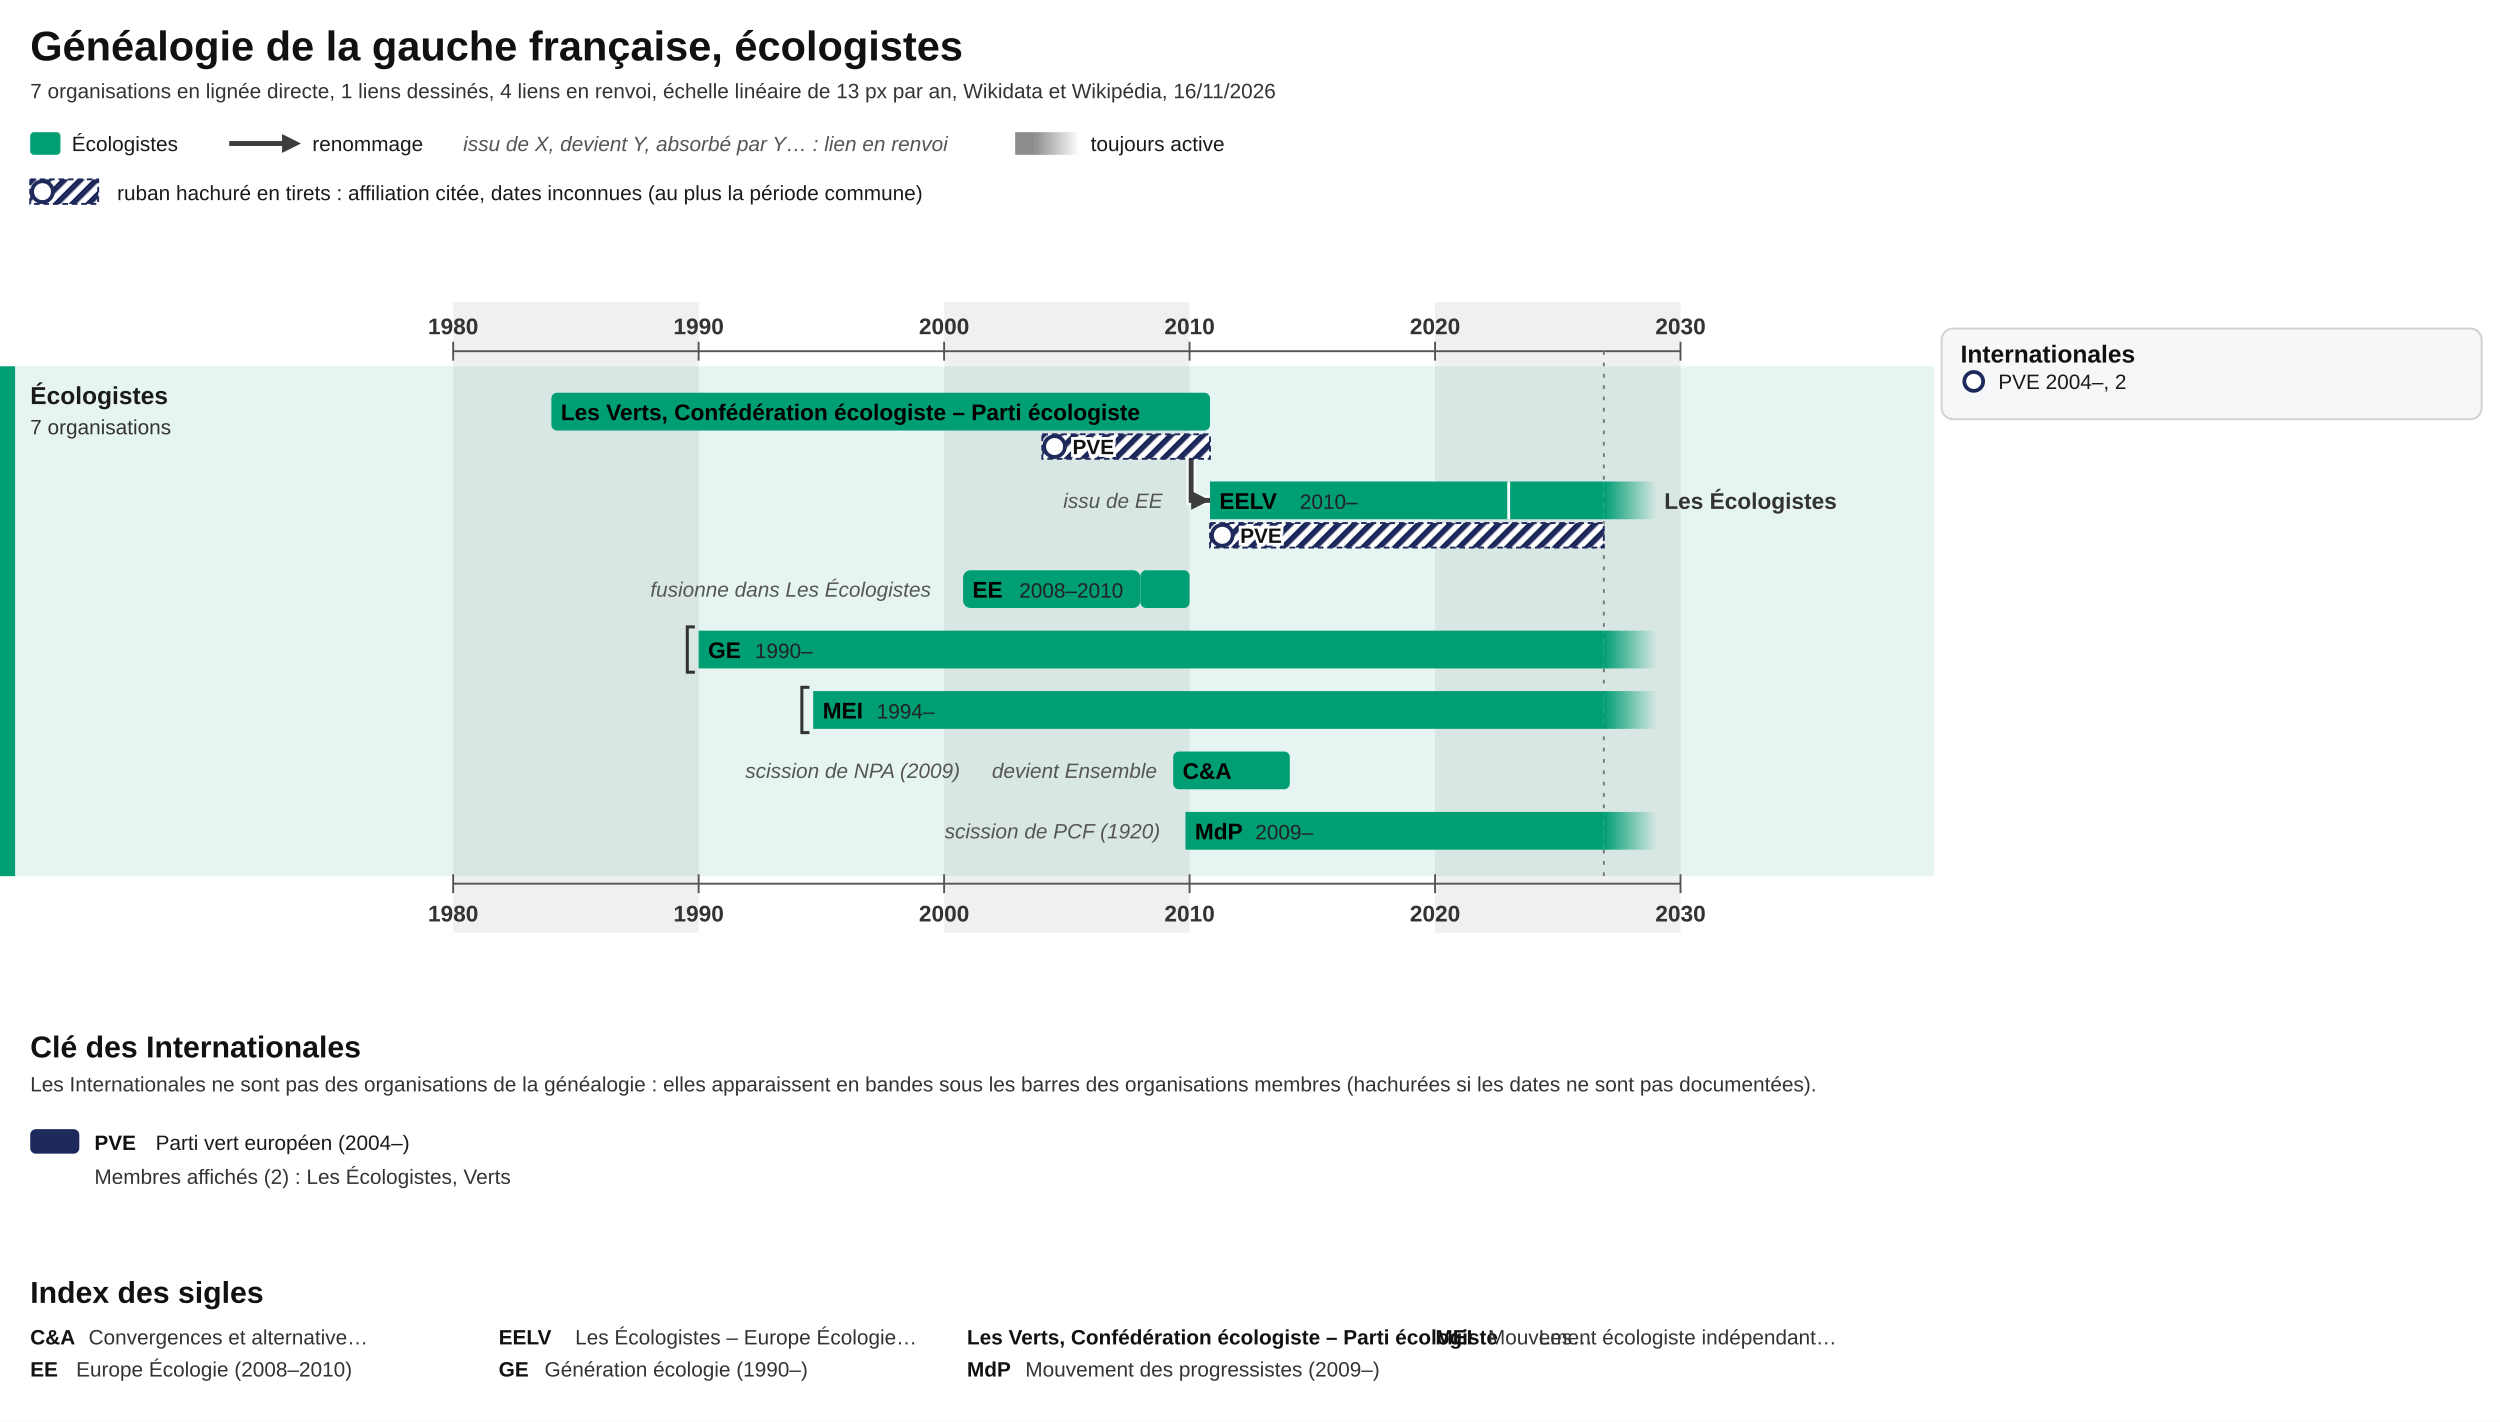
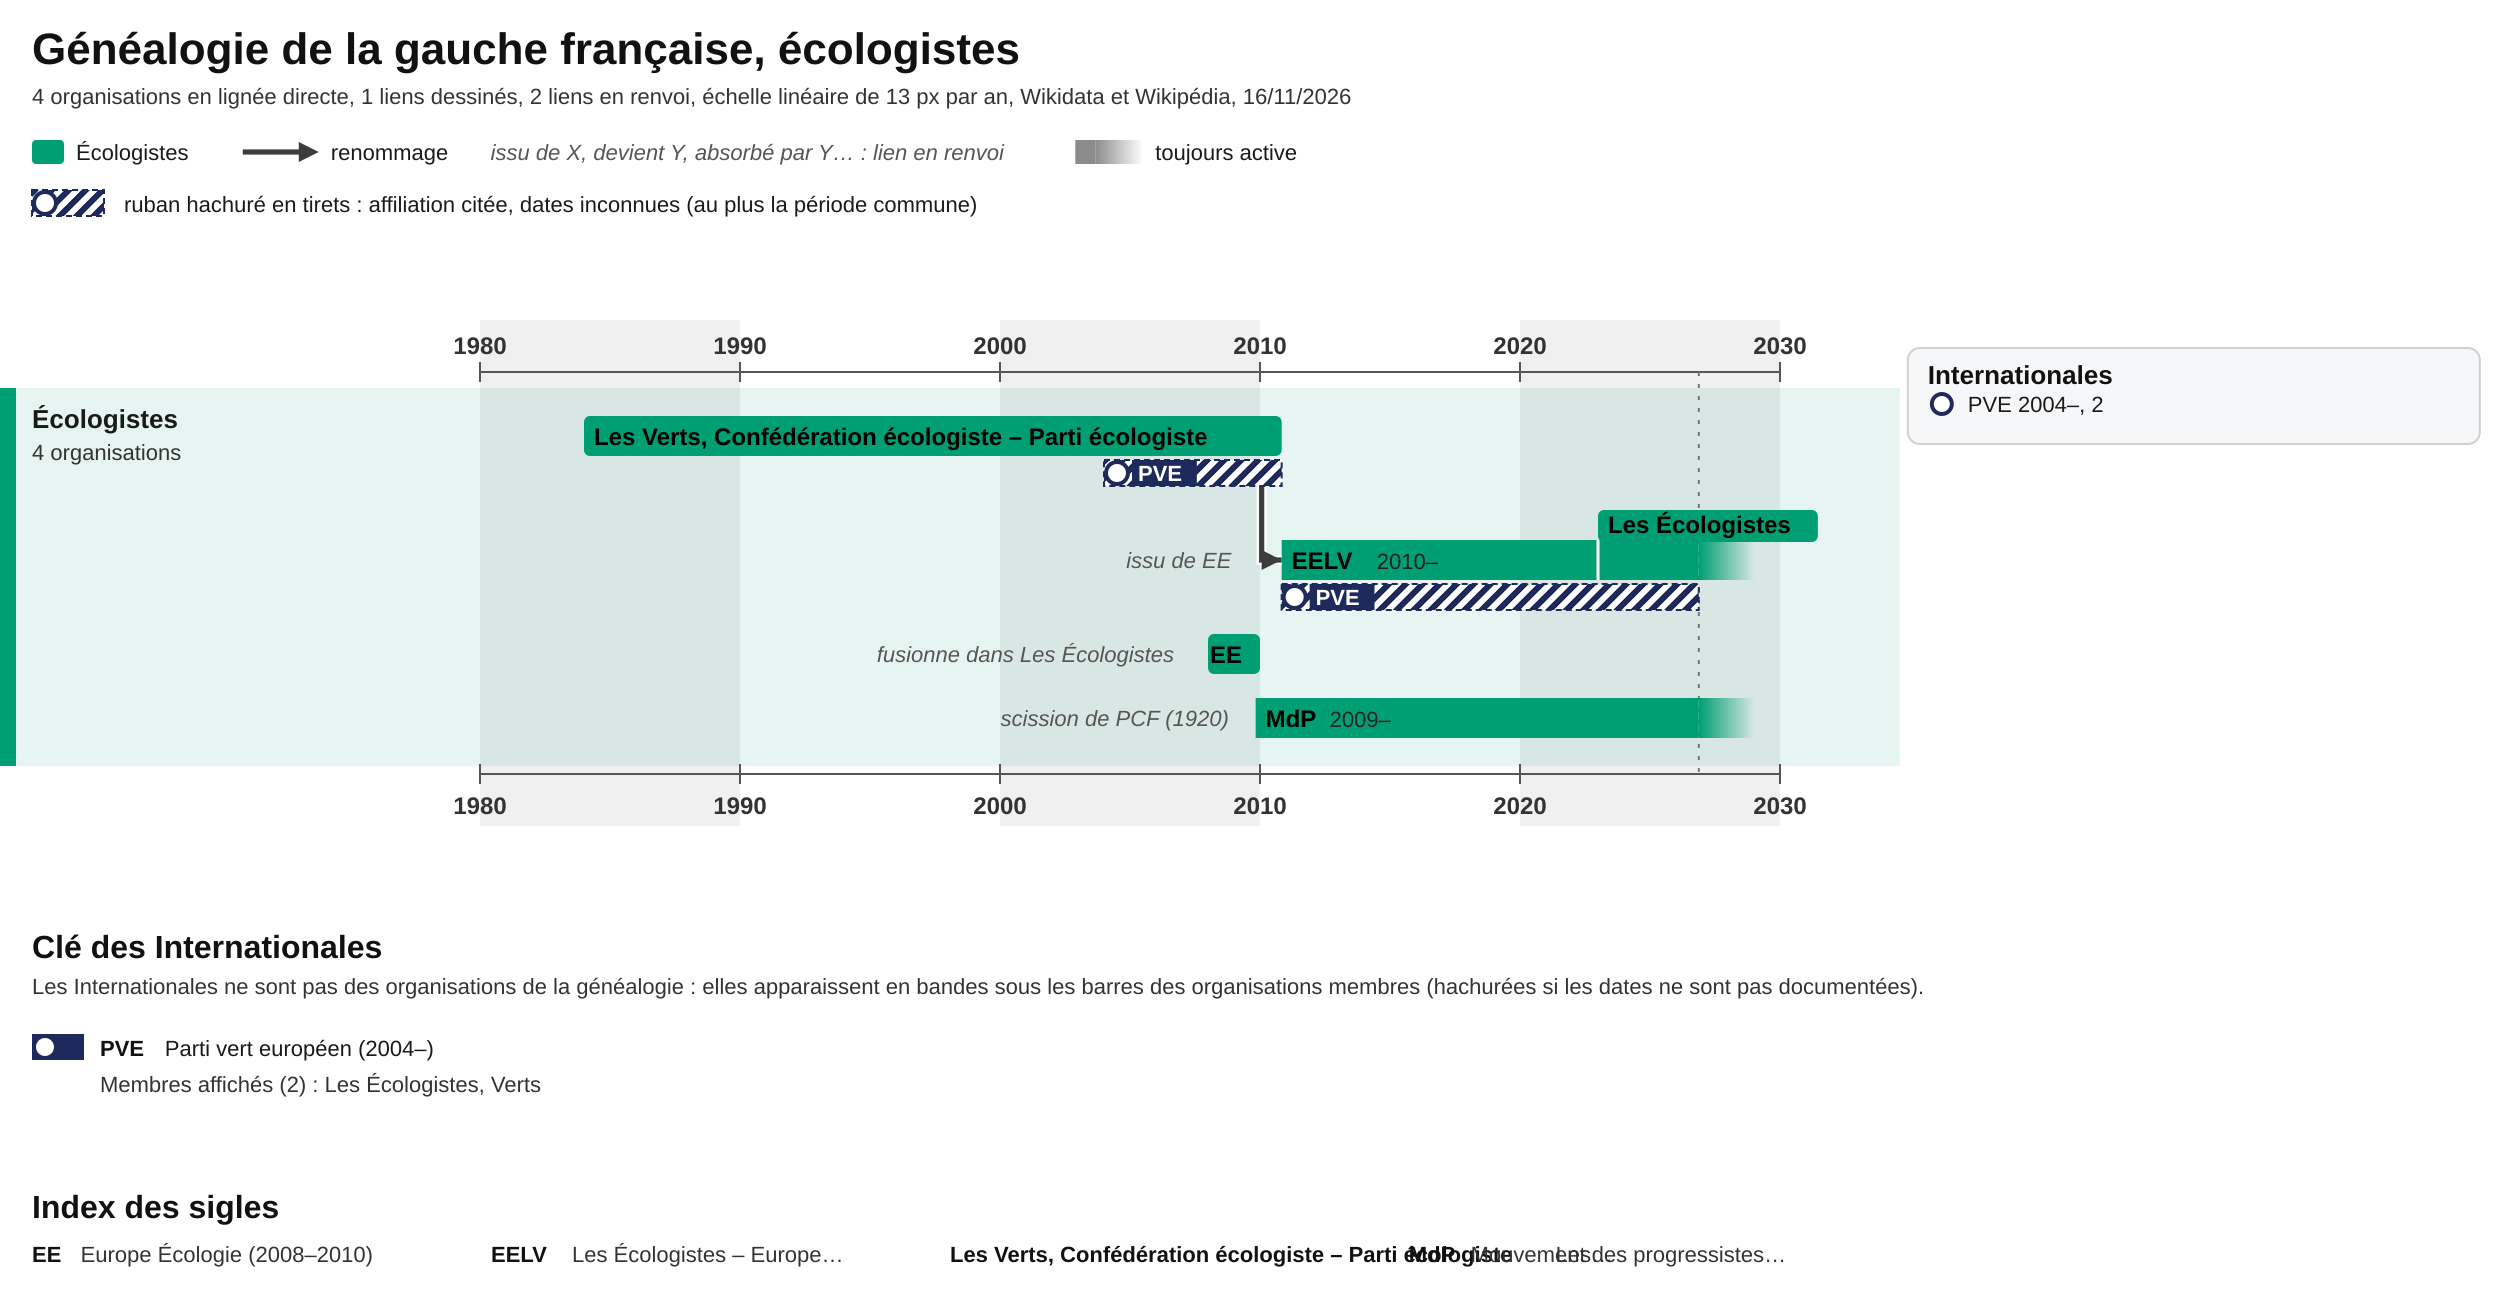
- <svg xmlns="http://www.w3.org/2000/svg" id="arbre" width="1324" height="753" viewBox="0 0 1324 753" data-x0="240" data-t0="1980" data-ppa="13.0" data-aujourdhui="2026.8744" data-min-w="6" data-seuil-annees="40" data-seuil-voies="2" data-seuil-rangs="6" data-cassure="" data-cassure-px="44" data-degrade="28" data-n-barres="7" data-vue-famille="oui" font-family="Arial, Helvetica, sans-serif">
+ <svg xmlns="http://www.w3.org/2000/svg" id="arbre" width="1250" height="655" viewBox="0 0 1250 655" data-x0="240" data-t0="1980" data-ppa="13.0" data-aujourdhui="2026.8744" data-min-w="6" data-seuil-annees="40" data-seuil-voies="2" data-seuil-rangs="6" data-cassure="" data-cassure-px="44" data-degrade="28" data-n-barres="4" data-vue-famille="oui" font-family="Arial, Helvetica, sans-serif">
  <defs>
    <linearGradient id="g-009E73">
      <stop offset="0" stop-color="#009E73" />
      <stop offset="1" stop-color="#009E73" stop-opacity="0" />
    </linearGradient>
    <linearGradient id="g-8C8C8C">
      <stop offset="0" stop-color="#8C8C8C" />
      <stop offset="1" stop-color="#8C8C8C" stop-opacity="0" />
    </linearGradient>
    <pattern id="h-332288" width="6" height="6" patternUnits="userSpaceOnUse" patternTransform="rotate(45)">
      <rect width="6" height="6" fill="#FFFFFF" />
      <rect width="3" height="6" fill="#332288" />
    </pattern>
    <pattern id="h-1F2A5C" width="6" height="6" patternUnits="userSpaceOnUse" patternTransform="rotate(45)">
      <rect width="6" height="6" fill="#FFFFFF" />
      <rect width="3" height="6" fill="#1F2A5C" />
    </pattern>
  </defs>
-   <rect width="1324" height="753" fill="#FFFFFF" />
+   <rect width="1250" height="655" fill="#FFFFFF" />
  <g class="voie" data-voie="0" data-cle="écologistes">
-     <rect class="fond-voie" x="0" y="194.0" width="1024.3" height="270.0" fill="#E6F5F1" />
-     <rect class="bord-voie" x="0" y="194.0" width="8" height="270.0" fill="#009E73" />
+     <rect class="fond-voie" x="0" y="194.0" width="949.9" height="189.0" fill="#E6F5F1" />
+     <rect class="bord-voie" x="0" y="194.0" width="8" height="189.0" fill="#009E73" />
    <text x="16.0" y="214.0" font-size="13" font-family="Arial, Helvetica, sans-serif" font-weight="bold" fill="#1A1A1A" text-anchor="start" class="voie-t">Écologistes</text>
-     <text x="16.0" y="230.0" font-size="11" font-family="Arial, Helvetica, sans-serif" fill="#333333" text-anchor="start" class="voie-t">7 organisations</text>
+     <text x="16.0" y="230.0" font-size="11" font-family="Arial, Helvetica, sans-serif" fill="#333333" text-anchor="start" class="voie-t">4 organisations</text>
  </g>
-   <rect class="bande-decennie" x="240.0" y="160.0" width="130.0" height="334.0" fill="#000000" fill-opacity="0.06" />
-   <rect class="bande-decennie" x="500.0" y="160.0" width="130.0" height="334.0" fill="#000000" fill-opacity="0.06" />
-   <rect class="bande-decennie" x="760.0" y="160.0" width="130.0" height="334.0" fill="#000000" fill-opacity="0.06" />
+   <rect class="bande-decennie" x="240.0" y="160.0" width="130.0" height="253.0" fill="#000000" fill-opacity="0.06" />
+   <rect class="bande-decennie" x="500.0" y="160.0" width="130.0" height="253.0" fill="#000000" fill-opacity="0.06" />
+   <rect class="bande-decennie" x="760.0" y="160.0" width="130.0" height="253.0" fill="#000000" fill-opacity="0.06" />
  <g class="axe-haut">
    <line x1="240.0" x2="890.0" y1="186.0" y2="186.0" stroke="#555555" />
    <line x1="240.0" x2="240.0" y1="181.0" y2="191.0" stroke="#555555" />
    <text x="240.0" y="177.0" font-size="12" font-family="Arial, Helvetica, sans-serif" font-weight="bold" fill="#333333" text-anchor="middle" class="axe-t">1980</text>
    <line x1="370.0" x2="370.0" y1="181.0" y2="191.0" stroke="#555555" />
    <text x="370.0" y="177.0" font-size="12" font-family="Arial, Helvetica, sans-serif" font-weight="bold" fill="#333333" text-anchor="middle" class="axe-t">1990</text>
    <line x1="500.0" x2="500.0" y1="181.0" y2="191.0" stroke="#555555" />
    <text x="500.0" y="177.0" font-size="12" font-family="Arial, Helvetica, sans-serif" font-weight="bold" fill="#333333" text-anchor="middle" class="axe-t">2000</text>
    <line x1="630.0" x2="630.0" y1="181.0" y2="191.0" stroke="#555555" />
    <text x="630.0" y="177.0" font-size="12" font-family="Arial, Helvetica, sans-serif" font-weight="bold" fill="#333333" text-anchor="middle" class="axe-t">2010</text>
    <line x1="760.0" x2="760.0" y1="181.0" y2="191.0" stroke="#555555" />
    <text x="760.0" y="177.0" font-size="12" font-family="Arial, Helvetica, sans-serif" font-weight="bold" fill="#333333" text-anchor="middle" class="axe-t">2020</text>
    <line x1="890.0" x2="890.0" y1="181.0" y2="191.0" stroke="#555555" />
    <text x="890.0" y="177.0" font-size="12" font-family="Arial, Helvetica, sans-serif" font-weight="bold" fill="#333333" text-anchor="middle" class="axe-t">2030</text>
  </g>
  <g class="axe-bas">
-     <line x1="240.0" x2="890.0" y1="468.0" y2="468.0" stroke="#555555" />
-     <line x1="240.0" x2="240.0" y1="463.0" y2="473.0" stroke="#555555" />
-     <text x="240.0" y="488.0" font-size="12" font-family="Arial, Helvetica, sans-serif" font-weight="bold" fill="#333333" text-anchor="middle" class="axe-t">1980</text>
-     <line x1="370.0" x2="370.0" y1="463.0" y2="473.0" stroke="#555555" />
-     <text x="370.0" y="488.0" font-size="12" font-family="Arial, Helvetica, sans-serif" font-weight="bold" fill="#333333" text-anchor="middle" class="axe-t">1990</text>
-     <line x1="500.0" x2="500.0" y1="463.0" y2="473.0" stroke="#555555" />
-     <text x="500.0" y="488.0" font-size="12" font-family="Arial, Helvetica, sans-serif" font-weight="bold" fill="#333333" text-anchor="middle" class="axe-t">2000</text>
-     <line x1="630.0" x2="630.0" y1="463.0" y2="473.0" stroke="#555555" />
-     <text x="630.0" y="488.0" font-size="12" font-family="Arial, Helvetica, sans-serif" font-weight="bold" fill="#333333" text-anchor="middle" class="axe-t">2010</text>
-     <line x1="760.0" x2="760.0" y1="463.0" y2="473.0" stroke="#555555" />
-     <text x="760.0" y="488.0" font-size="12" font-family="Arial, Helvetica, sans-serif" font-weight="bold" fill="#333333" text-anchor="middle" class="axe-t">2020</text>
-     <line x1="890.0" x2="890.0" y1="463.0" y2="473.0" stroke="#555555" />
-     <text x="890.0" y="488.0" font-size="12" font-family="Arial, Helvetica, sans-serif" font-weight="bold" fill="#333333" text-anchor="middle" class="axe-t">2030</text>
+     <line x1="240.0" x2="890.0" y1="387.0" y2="387.0" stroke="#555555" />
+     <line x1="240.0" x2="240.0" y1="382.0" y2="392.0" stroke="#555555" />
+     <text x="240.0" y="407.0" font-size="12" font-family="Arial, Helvetica, sans-serif" font-weight="bold" fill="#333333" text-anchor="middle" class="axe-t">1980</text>
+     <line x1="370.0" x2="370.0" y1="382.0" y2="392.0" stroke="#555555" />
+     <text x="370.0" y="407.0" font-size="12" font-family="Arial, Helvetica, sans-serif" font-weight="bold" fill="#333333" text-anchor="middle" class="axe-t">1990</text>
+     <line x1="500.0" x2="500.0" y1="382.0" y2="392.0" stroke="#555555" />
+     <text x="500.0" y="407.0" font-size="12" font-family="Arial, Helvetica, sans-serif" font-weight="bold" fill="#333333" text-anchor="middle" class="axe-t">2000</text>
+     <line x1="630.0" x2="630.0" y1="382.0" y2="392.0" stroke="#555555" />
+     <text x="630.0" y="407.0" font-size="12" font-family="Arial, Helvetica, sans-serif" font-weight="bold" fill="#333333" text-anchor="middle" class="axe-t">2010</text>
+     <line x1="760.0" x2="760.0" y1="382.0" y2="392.0" stroke="#555555" />
+     <text x="760.0" y="407.0" font-size="12" font-family="Arial, Helvetica, sans-serif" font-weight="bold" fill="#333333" text-anchor="middle" class="axe-t">2020</text>
+     <line x1="890.0" x2="890.0" y1="382.0" y2="392.0" stroke="#555555" />
+     <text x="890.0" y="407.0" font-size="12" font-family="Arial, Helvetica, sans-serif" font-weight="bold" fill="#333333" text-anchor="middle" class="axe-t">2030</text>
  </g>
-   <line x1="849.4" x2="849.4" y1="186.0" y2="468.0" stroke="#777777" stroke-dasharray="2 4" />
+   <line x1="849.4" x2="849.4" y1="186.0" y2="387.0" stroke="#777777" stroke-dasharray="2 4" />
  <g class="contenu-voie" data-voie="0">
    <g class="org" data-id="Q743390" data-intl="Q950179" data-recherche="verts les verts">
      <rect class="barre" data-id="Q743390" data-debut="1984.0000" data-fin="2010.8333" data-statut="fin_connue" data-majeure="oui" x="292.00" y="208.00" width="348.83" height="20" rx="3" fill="#009E73" />
    </g>
    <g class="org" data-id="Q613786" data-intl="Q950179" data-recherche="les ecologistes les ecologistes – europe ecologie les verts">
-       <rect class="barre" data-id="Q613786" data-debut="2010.8333" data-fin="actif" data-statut="actif_valide" data-majeure="oui" x="640.83" y="255.00" width="208.53" height="20" rx="0" fill="#009E73" />
-       <rect class="fin-ouverte" x="849.37" y="255.00" width="28.00" height="20" fill="url(#g-009E73)" />
+       <rect class="barre" data-id="Q613786" data-debut="2010.8333" data-fin="actif" data-statut="actif_valide" data-majeure="oui" x="640.83" y="270.00" width="208.53" height="20" rx="0" fill="#009E73" />
+       <rect class="fin-ouverte" x="849.37" y="270.00" width="28.00" height="20" fill="url(#g-009E73)" />
    </g>
    <g class="org" data-id="Q557045" data-intl="" data-recherche="ee europe ecologie">
-       <rect class="barre" data-id="Q557045" data-debut="2008.0000" data-fin="2010.0000" data-statut="fin_connue" data-majeure="" x="604.00" y="302.00" width="26.00" height="20" rx="3" fill="#009E73" />
-     </g>
-     <g class="org" data-id="Q1153753" data-intl="" data-recherche="ge generation ecologie">
-       <rect class="barre" data-id="Q1153753" data-debut="1990.0000" data-fin="actif" data-statut="actif_valide" data-majeure="oui" x="370.00" y="334.00" width="479.37" height="20" rx="0" fill="#009E73" />
-       <path class="sans-ancetre" d="M368.00 332.00 H364.00 V356.00 H368.00" stroke="#333333" stroke-width="1.6" fill="none" />
-       <rect class="fin-ouverte" x="849.37" y="334.00" width="28.00" height="20" fill="url(#g-009E73)" />
-     </g>
-     <g class="org" data-id="Q1156061" data-intl="" data-recherche="mei mouvement ecologiste independant">
-       <rect class="barre" data-id="Q1156061" data-debut="1994.6667" data-fin="actif" data-statut="actif_valide" data-majeure="oui" x="430.67" y="366.00" width="418.70" height="20" rx="0" fill="#009E73" />
-       <path class="sans-ancetre" d="M428.67 364.00 H424.67 V388.00 H428.67" stroke="#333333" stroke-width="1.6" fill="none" />
-       <rect class="fin-ouverte" x="849.37" y="366.00" width="28.00" height="20" fill="url(#g-009E73)" />
-     </g>
-     <g class="org" data-id="Q2996386" data-intl="" data-recherche="c&amp;a convergences et alternative">
-       <rect class="barre" data-id="Q2996386" data-debut="2009.3333" data-fin="2014.0833" data-statut="fin_connue" data-majeure="" x="621.33" y="398.00" width="61.75" height="20" rx="3" fill="#009E73" />
+       <rect class="barre" data-id="Q557045" data-debut="2008.0000" data-fin="2010.0000" data-statut="fin_connue" data-majeure="" x="604.00" y="317.00" width="26.00" height="20" rx="3" fill="#009E73" />
    </g>
    <g class="org" data-id="Q3326849" data-intl="" data-recherche="mdp mouvement des progressistes">
-       <rect class="barre" data-id="Q3326849" data-debut="2009.8333" data-fin="actif" data-statut="actif_valide" data-majeure="oui" x="627.83" y="430.00" width="221.53" height="20" rx="0" fill="#009E73" />
-       <rect class="fin-ouverte" x="849.37" y="430.00" width="28.00" height="20" fill="url(#g-009E73)" />
+       <rect class="barre" data-id="Q3326849" data-debut="2009.8333" data-fin="actif" data-statut="actif_valide" data-majeure="oui" x="627.83" y="349.00" width="221.53" height="20" rx="0" fill="#009E73" />
+       <rect class="fin-ouverte" x="849.37" y="349.00" width="28.00" height="20" fill="url(#g-009E73)" />
    </g>
  </g>
  <g class="liens">
    <g class="lien" data-a="Q743390" data-b="Q613786" data-rel="renommage" data-annees="0.77" data-voies="0" data-rangs="1" data-majeur="" data-va="0" data-vb="0">
-       <path class="halo geo" d="M630.83 243.00 L630.83 265.00 L640.83 265.00" data-geo="[[630.83, 243.0, 0], [630.83, 265.0, 0], [640.83, 265.0, 0]]" fill="none" stroke="#FFFFFF" stroke-width="5.1" stroke-opacity="0.85" />
-       <path class="trait geo" d="M630.83 243.00 L630.83 265.00 L640.83 265.00" data-geo="[[630.83, 243.0, 0], [630.83, 265.0, 0], [640.83, 265.0, 0]]" fill="none" stroke="#3D3D3D" stroke-width="2.6" />
-       <polygon class="fleche geo" data-geo="[[640.83, 265.0, 0], [630.83, 260.0, 0], [630.83, 270.0, 0]]" points="640.83,265.00 630.83,260.00 630.83,270.00" fill="#3D3D3D" />
+       <path class="halo geo" d="M630.83 243.00 L630.83 280.00 L640.83 280.00" data-geo="[[630.83, 243.0, 0], [630.83, 280.0, 0], [640.83, 280.0, 0]]" fill="none" stroke="#FFFFFF" stroke-width="5.1" stroke-opacity="0.85" />
+       <path class="trait geo" d="M630.83 243.00 L630.83 280.00 L640.83 280.00" data-geo="[[630.83, 243.0, 0], [630.83, 280.0, 0], [640.83, 280.0, 0]]" fill="none" stroke="#3D3D3D" stroke-width="2.6" />
+       <polygon class="fleche geo" data-geo="[[640.83, 280.0, 0], [630.83, 275.0, 0], [630.83, 285.0, 0]]" points="640.83,280.00 630.83,275.00 630.83,285.00" fill="#3D3D3D" />
    </g>
  </g>
  <g class="contenu-voie" data-voie="0">
    <g class="org org-haut" data-id="Q743390" data-intl="Q950179" data-recherche="verts les verts">
      <g class="bande" data-intl="Q950179" data-parti="Q743390" data-certitude="a_documenter" data-fin="coupee">
        <rect class="bande-r" x="552.00" y="230.00" width="88.83" height="13" fill="url(#h-1F2A5C)" stroke="#1F2A5C" stroke-width="1" stroke-dasharray="3 2" data-bbox="552.00,230.00,88.83,13" />
        <circle class="medaillon" cx="558.50" cy="236.50" r="5.50" fill="#FFFFFF" stroke="#1F2A5C" stroke-width="2" />
-         <text x="568.0" y="240.5" font-size="11" font-family="Arial, Helvetica, sans-serif" font-weight="bold" fill="#111111" text-anchor="start" class="bande-t" data-bbox="568.00,231.00,26.42,12" stroke="#FFFFFF" stroke-width="3" paint-order="stroke">PVE</text>
+         <rect class="bande-etiquette" x="566.00" y="230.00" width="32.42" height="13" fill="#1F2A5C" data-bbox="566.00,230.00,32.42,13" />
+         <text x="569.0" y="240.5" font-size="11" font-family="Arial, Helvetica, sans-serif" font-weight="bold" fill="#FFFFFF" text-anchor="start" class="bande-t" data-bbox="569.00,231.00,26.42,12">PVE</text>
      </g>
-       <rect class="tag" data-id="Q743390" data-dedans="oui" x="292.00" y="208.00" width="348.83" height="20" fill="none" data-bbox="292.00,208.00,348.83,20" />
+       <rect class="tag" data-id="Q743390" data-dedans="oui" data-onglet="" x="292.00" y="208.00" width="348.83" height="20" fill="none" data-bbox="292.00,208.00,348.83,20" />
      <text x="297.0" y="222.5" font-size="12" font-family="Arial, Helvetica, sans-serif" font-weight="bold" fill="#000000" text-anchor="start" class="tag-t" data-org="Q743390" data-bbox="297.00,211.50,323.60,13">Les Verts, Confédération écologiste – Parti écologiste</text>
    </g>
    <g class="org org-haut" data-id="Q613786" data-intl="Q950179" data-recherche="les ecologistes les ecologistes – europe ecologie les verts">
      <g class="bande" data-intl="Q950179" data-parti="Q613786" data-certitude="a_documenter" data-fin="coupee">
-         <rect class="bande-r" x="640.83" y="277.00" width="208.53" height="13" fill="url(#h-1F2A5C)" stroke="#1F2A5C" stroke-width="1" stroke-dasharray="3 2" data-bbox="640.83,277.00,208.53,13" />
-         <circle class="medaillon" cx="647.33" cy="283.50" r="5.50" fill="#FFFFFF" stroke="#1F2A5C" stroke-width="2" />
-         <text x="656.8" y="287.5" font-size="11" font-family="Arial, Helvetica, sans-serif" font-weight="bold" fill="#111111" text-anchor="start" class="bande-t" data-bbox="656.83,278.00,26.42,12" stroke="#FFFFFF" stroke-width="3" paint-order="stroke">PVE</text>
+         <rect class="bande-r" x="640.83" y="292.00" width="208.53" height="13" fill="url(#h-1F2A5C)" stroke="#1F2A5C" stroke-width="1" stroke-dasharray="3 2" data-bbox="640.83,292.00,208.53,13" />
+         <circle class="medaillon" cx="647.33" cy="298.50" r="5.50" fill="#FFFFFF" stroke="#1F2A5C" stroke-width="2" />
+         <rect class="bande-etiquette" x="654.83" y="292.00" width="32.42" height="13" fill="#1F2A5C" data-bbox="654.83,292.00,32.42,13" />
+         <text x="657.8" y="302.5" font-size="11" font-family="Arial, Helvetica, sans-serif" font-weight="bold" fill="#FFFFFF" text-anchor="start" class="bande-t" data-bbox="657.83,293.00,26.42,12">PVE</text>
      </g>
-       <rect class="tag" data-id="Q613786" data-dedans="oui" x="640.83" y="255.00" width="208.53" height="20" fill="none" data-bbox="640.83,255.00,208.53,20" />
-       <text x="645.8" y="269.5" font-size="12" font-family="Arial, Helvetica, sans-serif" font-weight="bold" fill="#000000" text-anchor="start" class="tag-t" data-org="Q613786" data-bbox="645.83,258.50,37.52,13">EELV</text>
-       <text x="688.4" y="269.5" font-size="11" font-family="Arial, Helvetica, sans-serif" fill="#222222" text-anchor="start" class="tag-t" data-org="Q613786" data-bbox="688.35,259.50,33.68,12">2010–</text>
-       <line class="nom-trait" x1="799.00" x2="799.00" y1="255.00" y2="275.00" stroke="#FFFFFF" stroke-width="1.5" />
-       <text x="881.4" y="269.5" font-size="12" font-family="Arial, Helvetica, sans-serif" font-weight="bold" fill="#333333" text-anchor="start" class="nom-t" data-org="Q613786" data-apres="oui" data-bbox="881.37,258.50,99.92,13">Les Écologistes</text>
-       <text x="563.1" y="269.0" font-size="11" font-family="Arial, Helvetica, sans-serif" font-style="italic" fill="#555555" class="renvoi" data-org="Q613786" data-a="Q557045" data-b="Q613786" data-bbox="563.07,258.00,58.76,13">issu de EE</text>
+       <rect class="tag" data-id="Q613786" data-dedans="oui" data-onglet="" x="640.83" y="270.00" width="208.53" height="20" fill="none" data-bbox="640.83,270.00,208.53,20" />
+       <text x="645.8" y="284.5" font-size="12" font-family="Arial, Helvetica, sans-serif" font-weight="bold" fill="#000000" text-anchor="start" class="tag-t" data-org="Q613786" data-bbox="645.83,273.50,37.52,13">EELV</text>
+       <text x="688.4" y="284.5" font-size="11" font-family="Arial, Helvetica, sans-serif" fill="#222222" text-anchor="start" class="tag-t" data-org="Q613786" data-bbox="688.35,274.50,33.68,12">2010–</text>
+       <line class="nom-trait" x1="799.00" x2="799.00" y1="270.00" y2="290.00" stroke="#FFFFFF" stroke-width="1.5" />
+       <rect class="tag-fond onglet nom-onglet" x="799.00" y="255.00" width="109.92" height="16" rx="3" fill="#009E73" data-bbox="799.00,255.00,109.92,15" />
+       <text x="804.0" y="266.5" font-size="12" font-family="Arial, Helvetica, sans-serif" font-weight="bold" fill="#000000" text-anchor="start" class="nom-t" data-org="Q613786" data-onglet="oui" data-bbox="804.00,256.00,99.92,13">Les Écologistes</text>
+       <text x="563.1" y="284.0" font-size="11" font-family="Arial, Helvetica, sans-serif" font-style="italic" fill="#555555" class="renvoi" data-org="Q613786" data-a="Q557045" data-b="Q613786" data-bbox="563.07,273.00,58.76,13">issu de EE</text>
    </g>
    <g class="org org-haut" data-id="Q557045" data-intl="" data-recherche="ee europe ecologie">
-       <rect class="tag-fond" x="510.04" y="302.00" width="93.96" height="20" rx="4" fill="#009E73" />
-       <rect class="tag" data-id="Q557045" data-dedans="" x="510.04" y="302.00" width="93.96" height="20" fill="none" data-bbox="510.04,302.00,93.96,20" />
-       <text x="515.0" y="316.5" font-size="12" font-family="Arial, Helvetica, sans-serif" font-weight="bold" fill="#000000" text-anchor="start" class="tag-t" data-org="Q557045" data-bbox="515.04,305.50,19.76,13">EE</text>
-       <text x="539.8" y="316.5" font-size="11" font-family="Arial, Helvetica, sans-serif" fill="#222222" text-anchor="start" class="tag-t" data-org="Q557045" data-bbox="539.80,306.50,59.20,12">2008–2010</text>
-       <text x="344.4" y="316.0" font-size="11" font-family="Arial, Helvetica, sans-serif" font-style="italic" fill="#555555" class="renvoi" data-org="Q557045" data-a="Q557045" data-b="Q613786" data-bbox="344.44,305.00,162.60,13">fusionne dans Les Écologistes</text>
-     </g>
-     <g class="org org-haut" data-id="Q1153753" data-intl="" data-recherche="ge generation ecologie">
-       <rect class="tag" data-id="Q1153753" data-dedans="oui" x="370.00" y="334.00" width="479.37" height="20" fill="none" data-bbox="370.00,334.00,479.37,20" />
-       <text x="375.0" y="348.5" font-size="12" font-family="Arial, Helvetica, sans-serif" font-weight="bold" fill="#000000" text-anchor="start" class="tag-t" data-org="Q1153753" data-bbox="375.00,337.50,19.76,13">GE</text>
-       <text x="399.8" y="348.5" font-size="11" font-family="Arial, Helvetica, sans-serif" fill="#222222" text-anchor="start" class="tag-t" data-org="Q1153753" data-bbox="399.76,338.50,33.68,12">1990–</text>
-     </g>
-     <g class="org org-haut" data-id="Q1156061" data-intl="" data-recherche="mei mouvement ecologiste independant">
-       <rect class="tag" data-id="Q1156061" data-dedans="oui" x="430.67" y="366.00" width="418.70" height="20" fill="none" data-bbox="430.67,366.00,418.70,20" />
-       <text x="435.7" y="380.5" font-size="12" font-family="Arial, Helvetica, sans-serif" font-weight="bold" fill="#000000" text-anchor="start" class="tag-t" data-org="Q1156061" data-bbox="435.67,369.50,23.60,13">MEI</text>
-       <text x="464.3" y="380.5" font-size="11" font-family="Arial, Helvetica, sans-serif" fill="#222222" text-anchor="start" class="tag-t" data-org="Q1156061" data-bbox="464.27,370.50,33.68,12">1994–</text>
-     </g>
-     <g class="org org-haut" data-id="Q2996386" data-intl="" data-recherche="c&amp;a convergences et alternative">
-       <rect class="tag" data-id="Q2996386" data-dedans="oui" x="621.33" y="398.00" width="61.75" height="20" fill="none" data-bbox="621.33,398.00,61.75,20" />
-       <text x="626.3" y="412.5" font-size="12" font-family="Arial, Helvetica, sans-serif" font-weight="bold" fill="#000000" text-anchor="start" class="tag-t" data-org="Q2996386" data-bbox="626.33,401.50,26.96,13">C&amp;A</text>
-       <text x="394.7" y="412.0" font-size="11" font-family="Arial, Helvetica, sans-serif" font-style="italic" fill="#555555" class="renvoi" data-org="Q2996386" data-a="Q1045425" data-b="Q2996386" data-bbox="394.71,401.00,124.54,13">scission de NPA (2009)</text>
-       <text x="525.3" y="412.0" font-size="11" font-family="Arial, Helvetica, sans-serif" font-style="italic" fill="#555555" class="renvoi" data-org="Q2996386" data-a="Q2996386" data-b="Q15985232" data-bbox="525.25,401.00,93.08,13">devient Ensemble</text>
+       <rect class="tag" data-id="Q557045" data-dedans="oui" data-onglet="" x="604.00" y="317.00" width="26.00" height="20" fill="none" data-bbox="604.00,317.00,26.00,20" />
+       <text x="605.0" y="331.5" font-size="12" font-family="Arial, Helvetica, sans-serif" font-weight="bold" fill="#000000" text-anchor="start" class="tag-t" data-org="Q557045" data-bbox="605.00,320.50,19.76,13">EE</text>
+       <text x="438.4" y="331.0" font-size="11" font-family="Arial, Helvetica, sans-serif" font-style="italic" fill="#555555" class="renvoi" data-org="Q557045" data-a="Q557045" data-b="Q613786" data-bbox="438.40,320.00,162.60,13">fusionne dans Les Écologistes</text>
    </g>
    <g class="org org-haut" data-id="Q3326849" data-intl="" data-recherche="mdp mouvement des progressistes">
-       <rect class="tag" data-id="Q3326849" data-dedans="oui" x="627.83" y="430.00" width="221.53" height="20" fill="none" data-bbox="627.83,430.00,221.53,20" />
-       <text x="632.8" y="444.5" font-size="12" font-family="Arial, Helvetica, sans-serif" font-weight="bold" fill="#000000" text-anchor="start" class="tag-t" data-org="Q3326849" data-bbox="632.83,433.50,26.96,13">MdP</text>
-       <text x="664.8" y="444.5" font-size="11" font-family="Arial, Helvetica, sans-serif" fill="#222222" text-anchor="start" class="tag-t" data-org="Q3326849" data-bbox="664.79,434.50,33.68,12">2009–</text>
-       <text x="500.3" y="444.0" font-size="11" font-family="Arial, Helvetica, sans-serif" font-style="italic" fill="#555555" class="renvoi" data-org="Q3326849" data-a="Q192821" data-b="Q3326849" data-bbox="500.29,433.00,124.54,13">scission de PCF (1920)</text>
+       <rect class="tag" data-id="Q3326849" data-dedans="oui" data-onglet="" x="627.83" y="349.00" width="221.53" height="20" fill="none" data-bbox="627.83,349.00,221.53,20" />
+       <text x="632.8" y="363.5" font-size="12" font-family="Arial, Helvetica, sans-serif" font-weight="bold" fill="#000000" text-anchor="start" class="tag-t" data-org="Q3326849" data-bbox="632.83,352.50,26.96,13">MdP</text>
+       <text x="664.8" y="363.5" font-size="11" font-family="Arial, Helvetica, sans-serif" fill="#222222" text-anchor="start" class="tag-t" data-org="Q3326849" data-bbox="664.79,353.50,33.68,12">2009–</text>
+       <text x="500.3" y="363.0" font-size="11" font-family="Arial, Helvetica, sans-serif" font-style="italic" fill="#555555" class="renvoi" data-org="Q3326849" data-a="Q192821" data-b="Q3326849" data-bbox="500.29,352.00,124.54,13">scission de PCF (1920)</text>
    </g>
  </g>
  <g class="cle-compacte">
-     <rect x="1028.288" y="174" width="286" height="48" rx="6" fill="#F6F7F8" stroke="#D0D0D0" />
-     <text x="1038.3" y="192.0" font-size="13" font-family="Arial, Helvetica, sans-serif" font-weight="bold" fill="#111111" text-anchor="start" class="cle-t">Internationales</text>
-     <circle class="medaillon" cx="1045.288" cy="202" r="5" fill="#FFFFFF" stroke="#1F2A5C" stroke-width="2" />
-     <text x="1058.3" y="206.0" font-size="11" font-family="Arial, Helvetica, sans-serif" fill="#1A1A1A" text-anchor="start" class="cle-t">PVE  2004–, 2</text>
+     <rect x="953.92" y="174" width="286" height="48" rx="6" fill="#F6F7F8" stroke="#D0D0D0" />
+     <text x="963.9" y="192.0" font-size="13" font-family="Arial, Helvetica, sans-serif" font-weight="bold" fill="#111111" text-anchor="start" class="cle-t">Internationales</text>
+     <circle class="medaillon" cx="970.92" cy="202" r="5" fill="#FFFFFF" stroke="#1F2A5C" stroke-width="2" />
+     <text x="983.9" y="206.0" font-size="11" font-family="Arial, Helvetica, sans-serif" fill="#1A1A1A" text-anchor="start" class="cle-t">PVE  2004–, 2</text>
  </g>
  <g class="legende">
    <text x="16.0" y="32.0" font-size="22" font-family="Arial, Helvetica, sans-serif" font-weight="bold" fill="#111111" text-anchor="start" class="legende-t">Généalogie de la gauche française, écologistes</text>
-     <text x="16.0" y="52.0" font-size="11" font-family="Arial, Helvetica, sans-serif" fill="#333333" text-anchor="start" class="legende-t">7 organisations en lignée directe, 1 liens dessinés, 4 liens en renvoi, échelle linéaire de 13 px par an, Wikidata et Wikipédia, 16/11/2026</text>
+     <text x="16.0" y="52.0" font-size="11" font-family="Arial, Helvetica, sans-serif" fill="#333333" text-anchor="start" class="legende-t">4 organisations en lignée directe, 1 liens dessinés, 2 liens en renvoi, échelle linéaire de 13 px par an, Wikidata et Wikipédia, 16/11/2026</text>
    <rect x="16" y="70" width="16" height="12" rx="2" fill="#009E73" />
    <text x="38.0" y="80.0" font-size="11" font-family="Arial, Helvetica, sans-serif" fill="#1A1A1A" text-anchor="start" class="legende-t">Écologistes</text>
    <path d="M121.38 76 H151.38" stroke="#3D3D3D" stroke-width="2.6" fill="none" />
    <polygon points="159.38,76 149.38,71 149.38,81" fill="#3D3D3D" />
    <text x="165.4" y="80.0" font-size="11" font-family="Arial, Helvetica, sans-serif" fill="#1A1A1A" text-anchor="start" class="legende-t">renommage</text>
    <text x="245.3" y="80.0" font-size="11" font-family="Arial, Helvetica, sans-serif" font-style="italic" fill="#555555" text-anchor="start" class="legende-t">issu de X, devient Y, absorbé par Y… : lien en renvoi</text>
    <rect x="537.64" y="70" width="10" height="12" fill="#8C8C8C" />
    <rect x="547.64" y="70" width="24" height="12" fill="url(#g-8C8C8C)" />
    <text x="577.6" y="80.0" font-size="11" font-family="Arial, Helvetica, sans-serif" fill="#1A1A1A" text-anchor="start" class="legende-t">toujours active</text>
    <rect x="16" y="95" width="36" height="13" fill="url(#h-1F2A5C)" stroke="#1F2A5C" stroke-width="1" stroke-dasharray="3 2" />
    <circle class="medaillon" cx="22.5" cy="101.5" r="5.5" fill="#FFFFFF" stroke="#1F2A5C" stroke-width="2" />
    <text x="62.0" y="106.0" font-size="11" font-family="Arial, Helvetica, sans-serif" fill="#1A1A1A" text-anchor="start" class="legende-t">ruban hachuré en tirets : affiliation citée, dates inconnues (au plus la période commune)</text>
  </g>
-   <g class="cle-internationales" transform="translate(0,530)">
+   <g class="cle-internationales" transform="translate(0,449)">
    <text x="16.0" y="30.0" font-size="16" font-family="Arial, Helvetica, sans-serif" font-weight="bold" fill="#111111" text-anchor="start" class="cle-t">Clé des Internationales</text>
    <text x="16.0" y="48.0" font-size="11" font-family="Arial, Helvetica, sans-serif" fill="#333333" text-anchor="start" class="cle-t">Les Internationales ne sont pas des organisations de la généalogie : elles apparaissent en bandes sous les barres des organisations membres (hachurées si les dates ne sont pas documentées).</text>
    <g class="entree-cle" data-intl="Q950179">
-       <rect x="16" y="68" width="26" height="13" rx="3" fill="#1F2A5C" />
+       <rect x="16" y="68" width="26" height="13" fill="#1F2A5C" />
+       <circle class="medaillon" cx="22.5" cy="74.5" r="5.5" fill="#FFFFFF" stroke="#1F2A5C" stroke-width="2" />
      <text x="50.0" y="79.0" font-size="11" font-family="Arial, Helvetica, sans-serif" font-weight="bold" fill="#111111" text-anchor="start" class="cle-t">PVE</text>
      <text x="82.4" y="79.0" font-size="11" font-family="Arial, Helvetica, sans-serif" fill="#1A1A1A" text-anchor="start" class="cle-t">Parti vert européen (2004–)</text>
      <text x="50.0" y="97.0" font-size="11" font-family="Arial, Helvetica, sans-serif" fill="#333333" text-anchor="start" class="cle-t">Membres affichés (2) : Les Écologistes, Verts</text>
    </g>
  </g>
-   <g class="index-sigles" transform="translate(0,660)">
+   <g class="index-sigles" transform="translate(0,579)">
    <text x="16.0" y="30.0" font-size="16" font-family="Arial, Helvetica, sans-serif" font-weight="bold" fill="#111111" text-anchor="start" class="cle-t">Index des sigles</text>
-     <text x="16.0" y="52.0" font-size="11" font-family="Arial, Helvetica, sans-serif" font-weight="bold" fill="#111111" text-anchor="start" class="cle-t">C&amp;A</text>
-     <text x="46.9" y="52.0" font-size="11" font-family="Arial, Helvetica, sans-serif" fill="#333333" text-anchor="start" class="cle-t">Convergences et alternative…</text>
-     <text x="16.0" y="69.0" font-size="11" font-family="Arial, Helvetica, sans-serif" font-weight="bold" fill="#111111" text-anchor="start" class="cle-t">EE</text>
-     <text x="40.3" y="69.0" font-size="11" font-family="Arial, Helvetica, sans-serif" fill="#333333" text-anchor="start" class="cle-t">Europe Écologie (2008–2010)</text>
-     <text x="264.1" y="52.0" font-size="11" font-family="Arial, Helvetica, sans-serif" font-weight="bold" fill="#111111" text-anchor="start" class="cle-t">EELV</text>
-     <text x="304.6" y="52.0" font-size="11" font-family="Arial, Helvetica, sans-serif" fill="#333333" text-anchor="start" class="cle-t">Les Écologistes – Europe Écologie…</text>
-     <text x="264.1" y="69.0" font-size="11" font-family="Arial, Helvetica, sans-serif" font-weight="bold" fill="#111111" text-anchor="start" class="cle-t">GE</text>
-     <text x="288.4" y="69.0" font-size="11" font-family="Arial, Helvetica, sans-serif" fill="#333333" text-anchor="start" class="cle-t">Génération écologie (1990–)</text>
-     <text x="512.1" y="52.0" font-size="11" font-family="Arial, Helvetica, sans-serif" font-weight="bold" fill="#111111" text-anchor="start" class="cle-t">Les Verts, Confédération écologiste – Parti écologiste</text>
-     <text x="814.9" y="52.0" font-size="11" font-family="Arial, Helvetica, sans-serif" fill="#333333" text-anchor="start" class="cle-t">Les…</text>
-     <text x="512.1" y="69.0" font-size="11" font-family="Arial, Helvetica, sans-serif" font-weight="bold" fill="#111111" text-anchor="start" class="cle-t">MdP</text>
-     <text x="543.0" y="69.0" font-size="11" font-family="Arial, Helvetica, sans-serif" fill="#333333" text-anchor="start" class="cle-t">Mouvement des progressistes (2009–)</text>
-     <text x="760.2" y="52.0" font-size="11" font-family="Arial, Helvetica, sans-serif" font-weight="bold" fill="#111111" text-anchor="start" class="cle-t">MEI</text>
-     <text x="788.0" y="52.0" font-size="11" font-family="Arial, Helvetica, sans-serif" fill="#333333" text-anchor="start" class="cle-t">Mouvement écologiste indépendant…</text>
+     <text x="16.0" y="52.0" font-size="11" font-family="Arial, Helvetica, sans-serif" font-weight="bold" fill="#111111" text-anchor="start" class="cle-t">EE</text>
+     <text x="40.3" y="52.0" font-size="11" font-family="Arial, Helvetica, sans-serif" fill="#333333" text-anchor="start" class="cle-t">Europe Écologie (2008–2010)</text>
+     <text x="245.5" y="52.0" font-size="11" font-family="Arial, Helvetica, sans-serif" font-weight="bold" fill="#111111" text-anchor="start" class="cle-t">EELV</text>
+     <text x="286.0" y="52.0" font-size="11" font-family="Arial, Helvetica, sans-serif" fill="#333333" text-anchor="start" class="cle-t">Les Écologistes – Europe…</text>
+     <text x="475.0" y="52.0" font-size="11" font-family="Arial, Helvetica, sans-serif" font-weight="bold" fill="#111111" text-anchor="start" class="cle-t">Les Verts, Confédération écologiste – Parti écologiste</text>
+     <text x="777.8" y="52.0" font-size="11" font-family="Arial, Helvetica, sans-serif" fill="#333333" text-anchor="start" class="cle-t">Les…</text>
+     <text x="704.4" y="52.0" font-size="11" font-family="Arial, Helvetica, sans-serif" font-weight="bold" fill="#111111" text-anchor="start" class="cle-t">MdP</text>
+     <text x="735.3" y="52.0" font-size="11" font-family="Arial, Helvetica, sans-serif" fill="#333333" text-anchor="start" class="cle-t">Mouvement des progressistes…</text>
  </g>
</svg>
